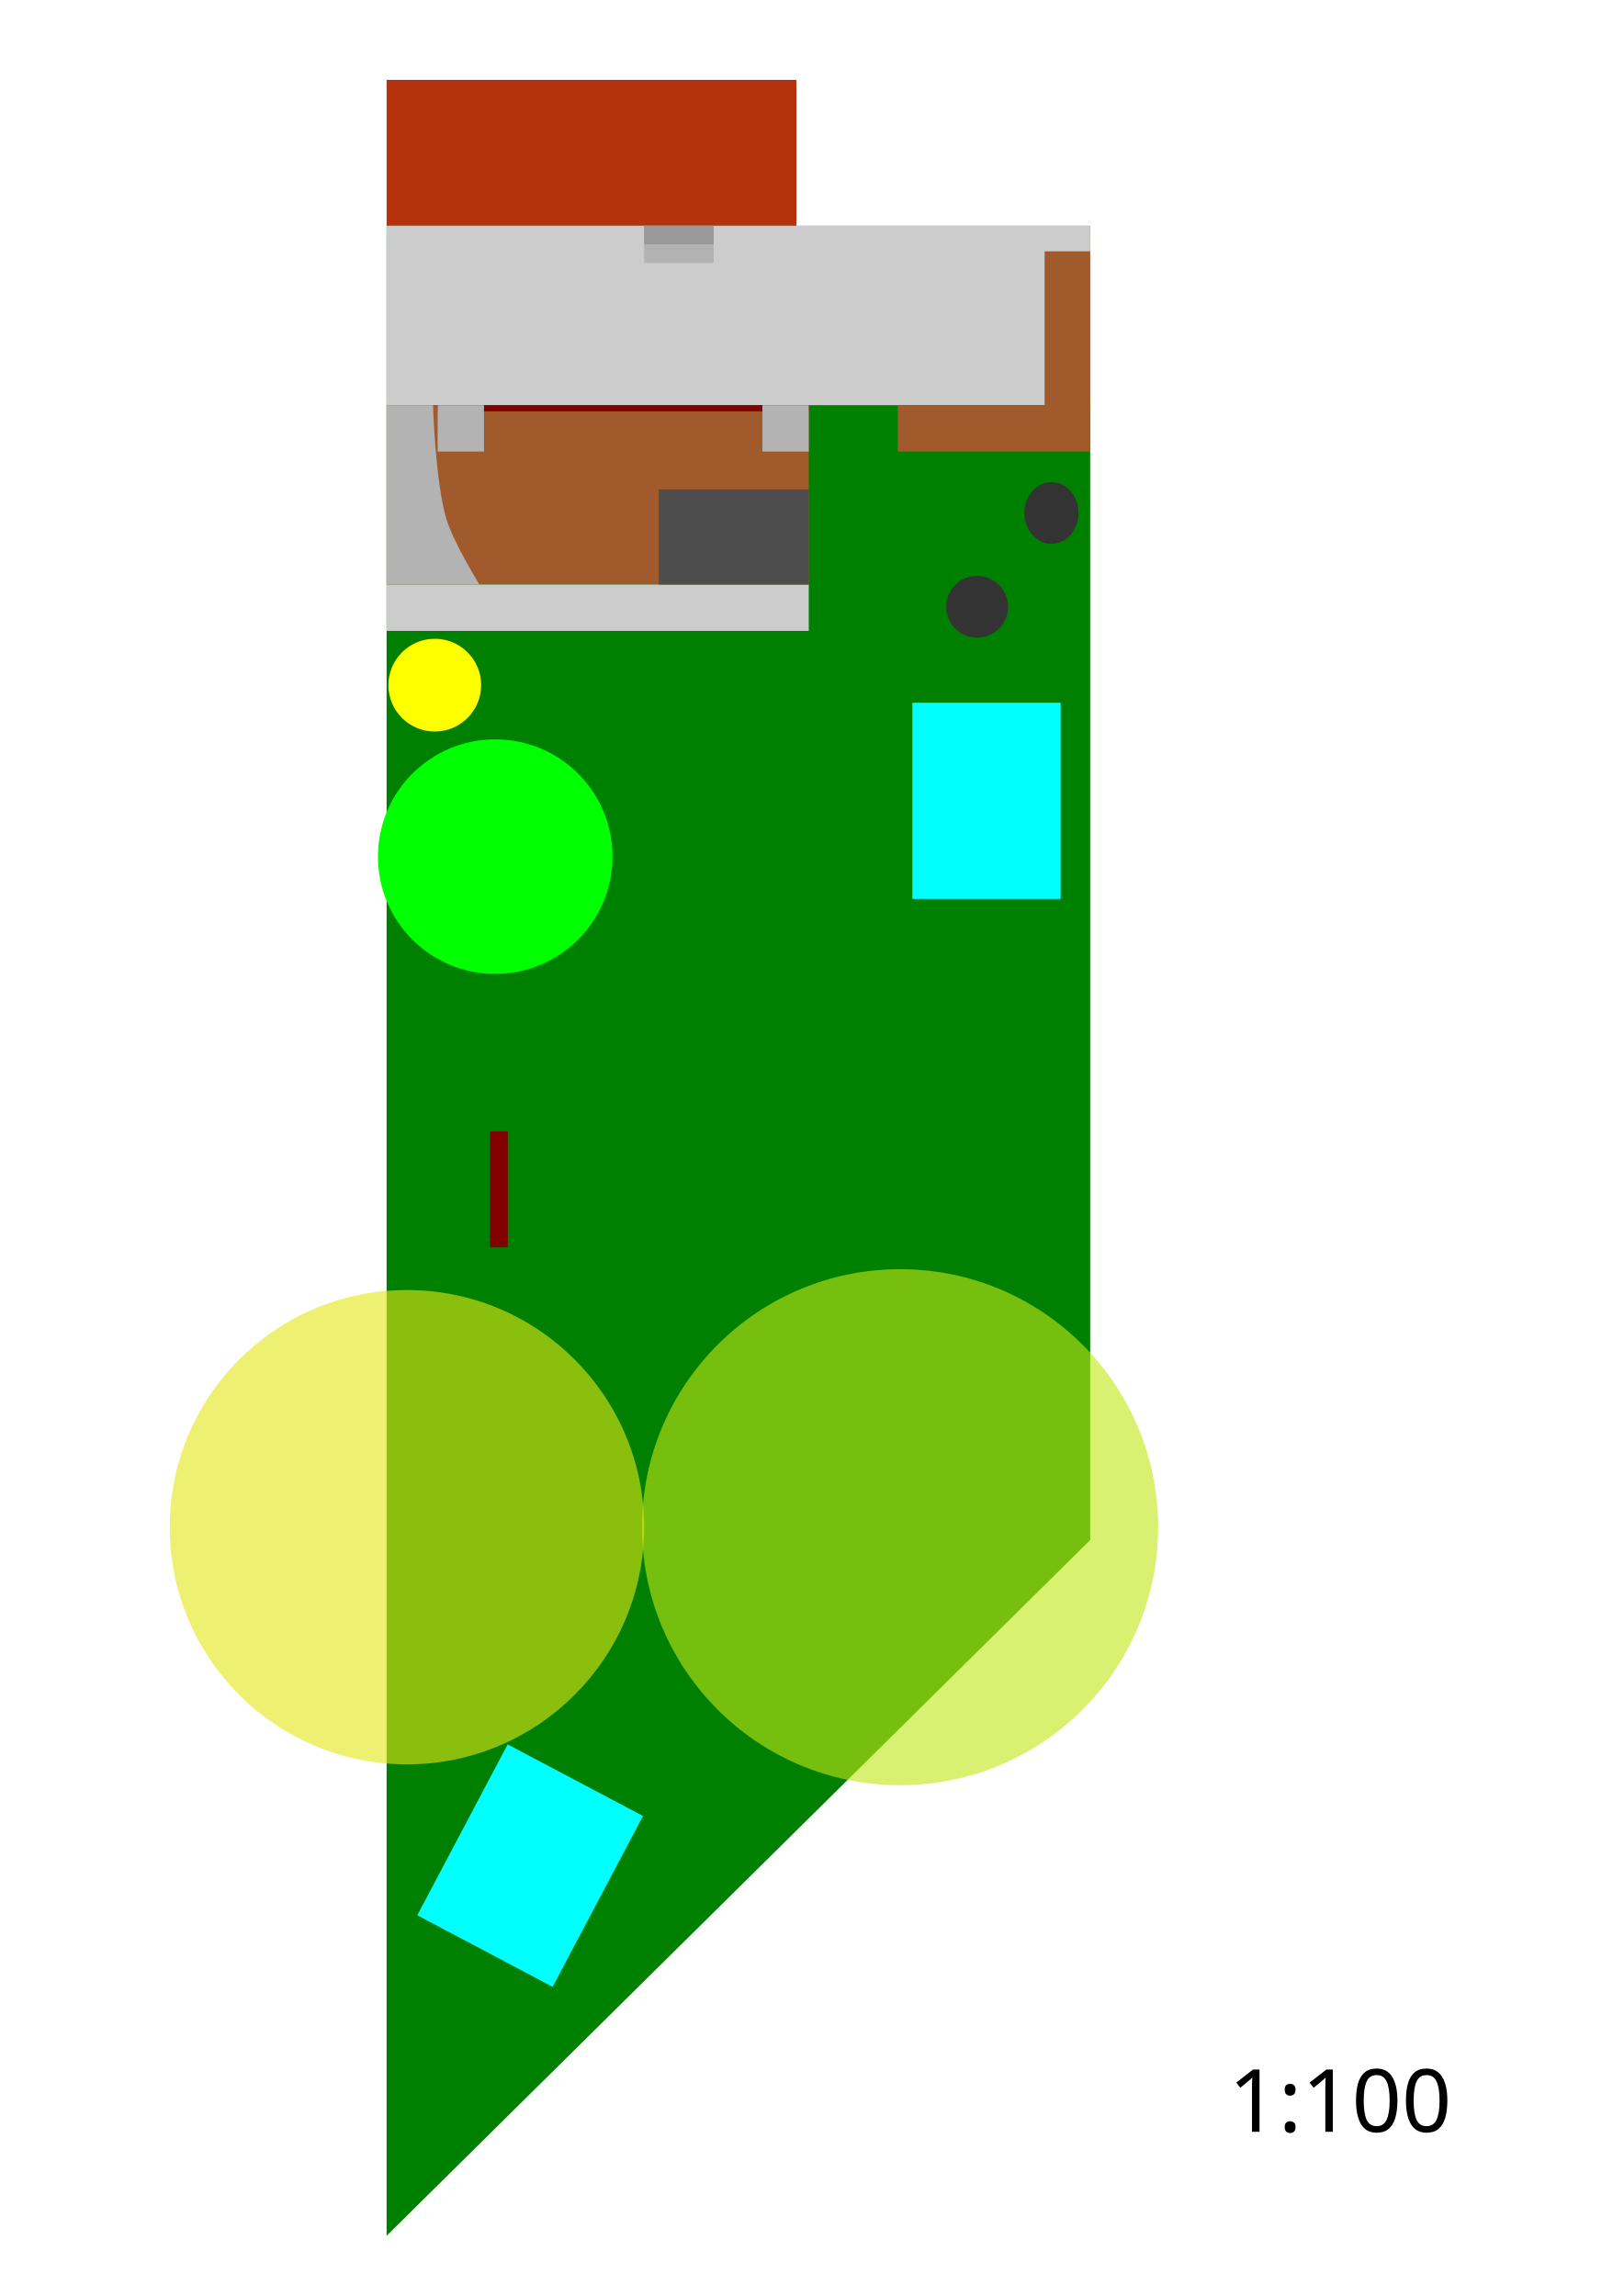
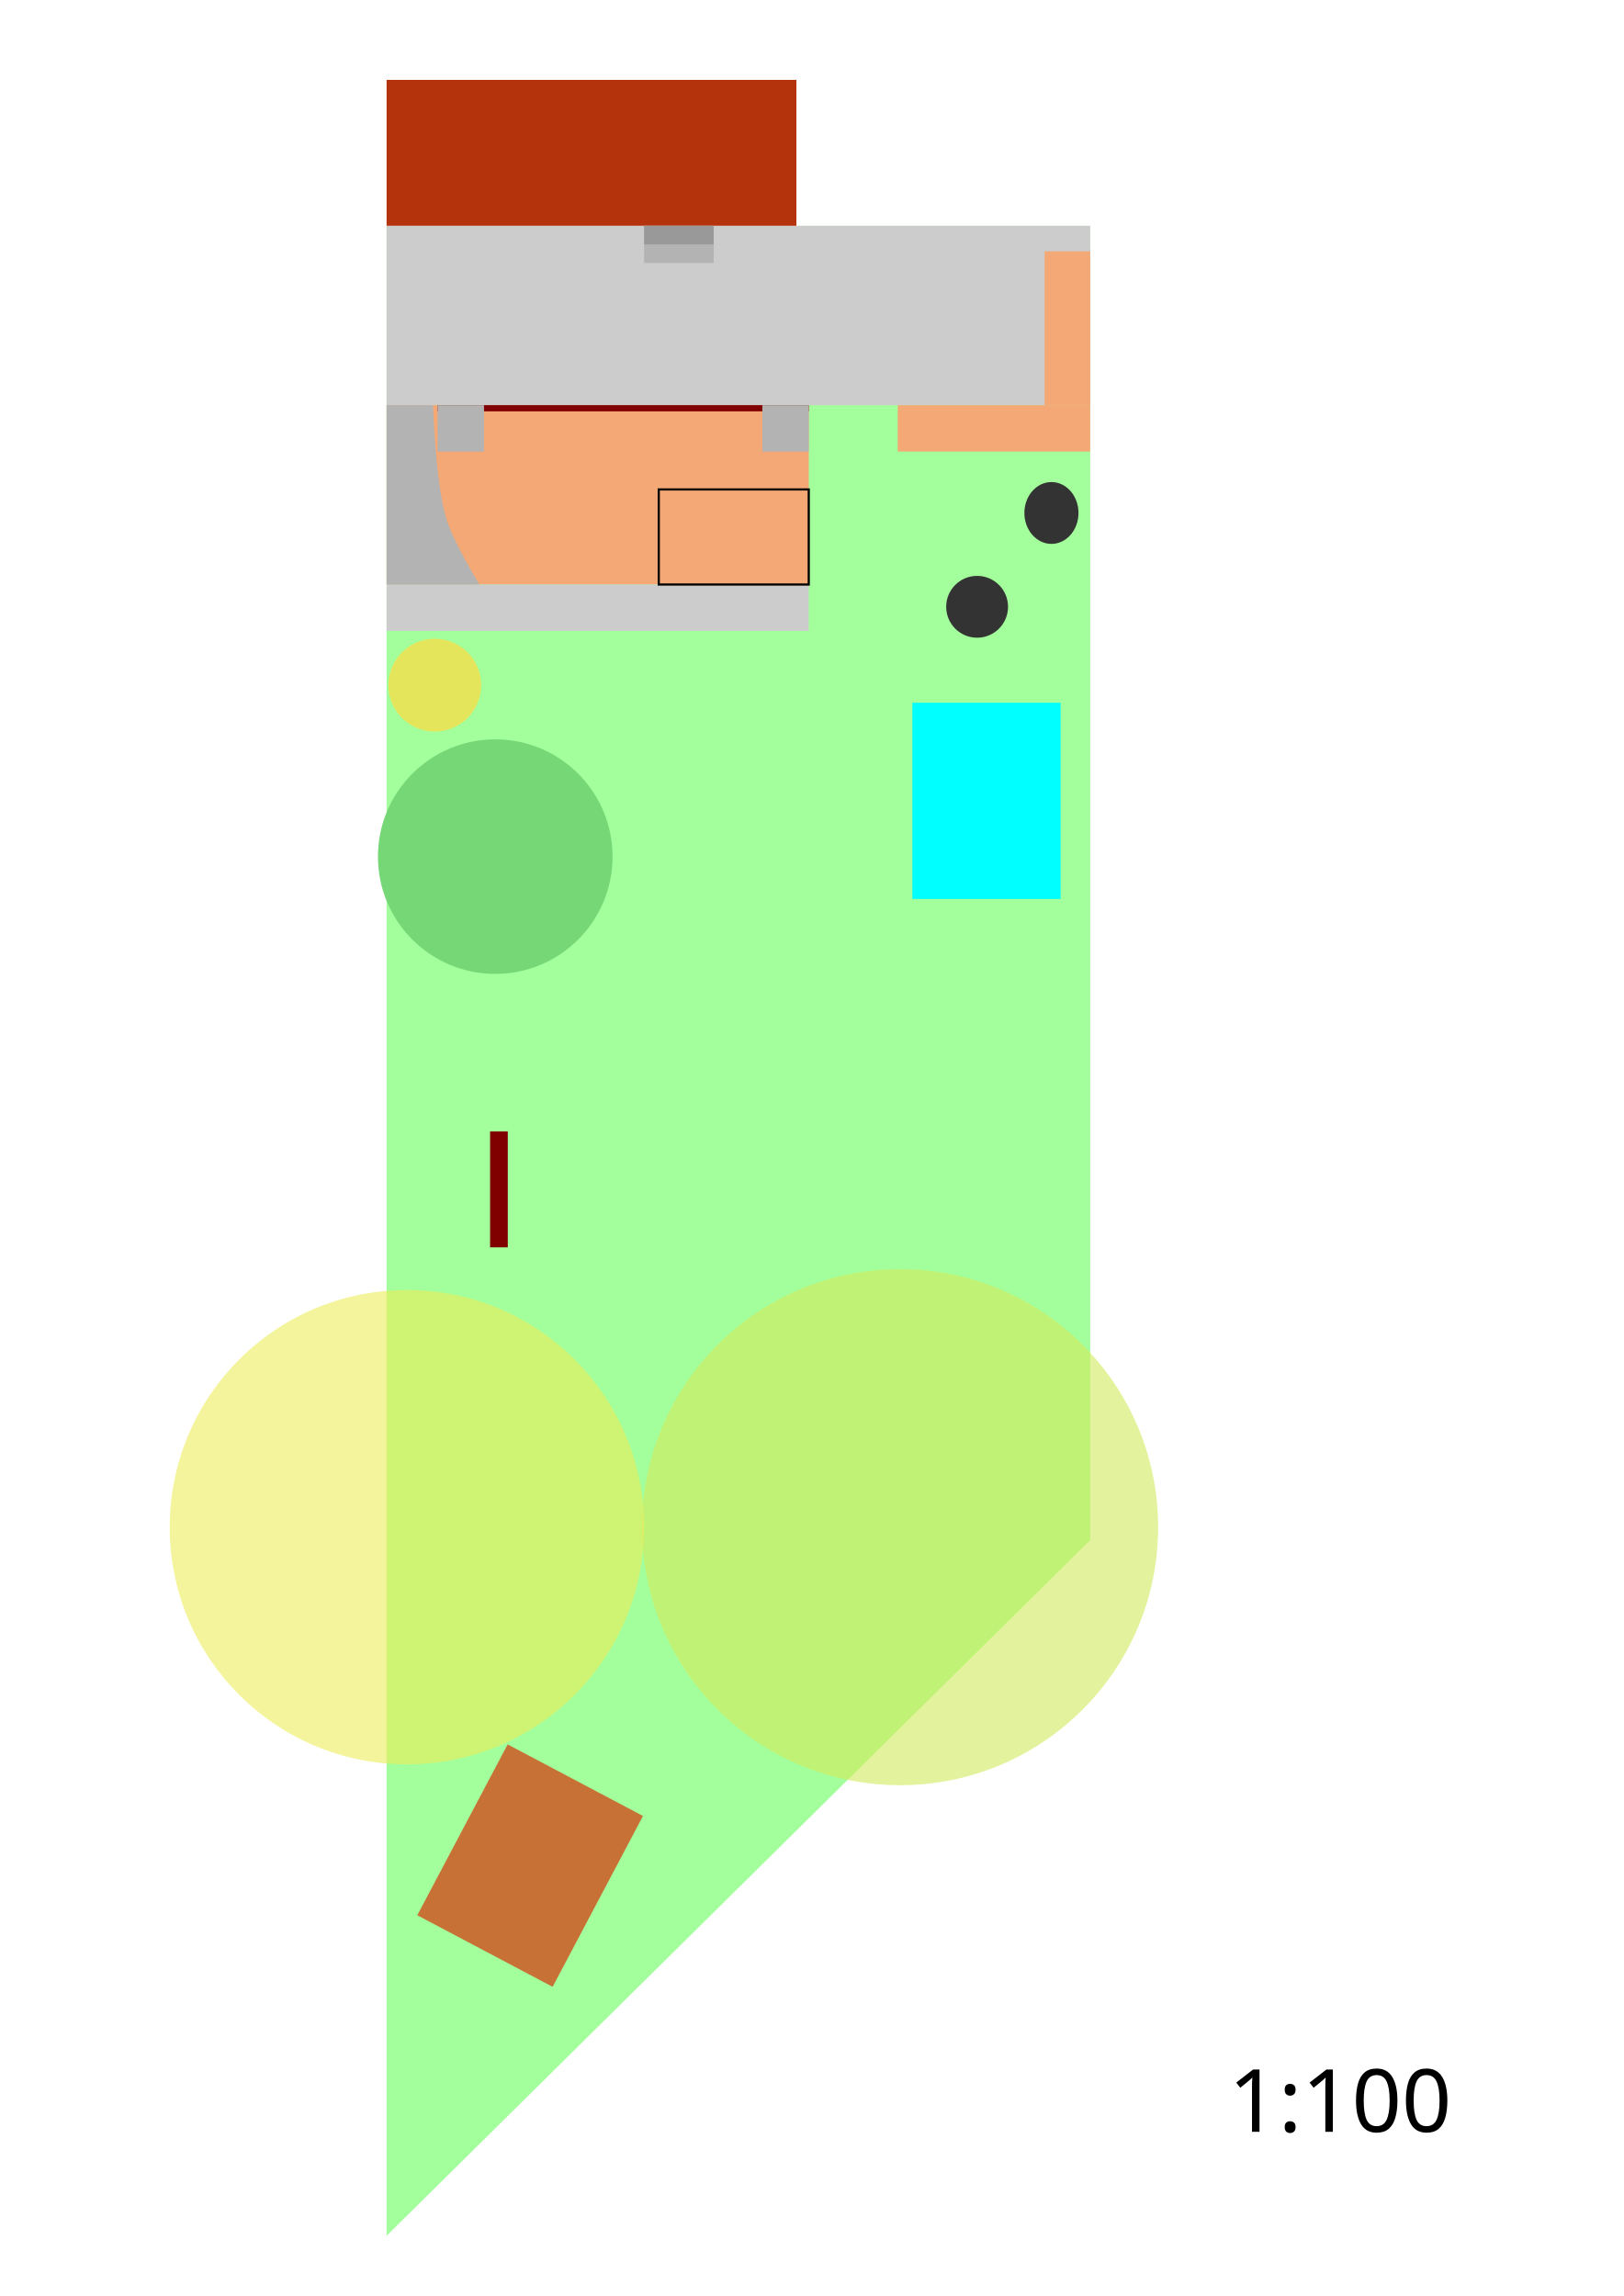
<svg xmlns="http://www.w3.org/2000/svg" width="744.094" height="1052.362" id="svg2" version="1.1">
  <defs id="defs4" />
  <g id="layer1" transform="translate(0,-2.5390623e-6)">
-     <path style="fill:#008000;fill-opacity:1;stroke:none" d="m 177.165,103.504 322.441,0 0,602.363 -322.441,318.897 z" id="rect2985" />
+     <path style="fill:#a3ff9b;fill-opacity:1;stroke:none" d="m 177.165,103.504 322.441,0 0,602.363 -322.441,318.897 z" id="rect2985" />
    <rect style="fill:#b4330d;fill-opacity:1;stroke:none" id="rect3756" width="187.795" height="66.892" x="177.165" y="36.611" />
    <rect style="fill:#cccccc;fill-opacity:1;stroke:none" id="rect3758" width="322.441" height="82.205" x="177.165" y="103.504" />
-     <rect y="185.708" x="177.165" height="82.205" width="193.465" id="rect3760" style="fill:#a05a2c;fill-opacity:1;stroke:none" />
+     <rect y="185.708" x="177.165" height="82.205" width="193.465" id="rect3760" style="fill:#f3a876;fill-opacity:1;stroke:none" />
    <text xml:space="preserve" style="font-size:40px;font-style:normal;font-weight:normal;line-height:125%;letter-spacing:0px;word-spacing:0px;fill:#000000;fill-opacity:1;stroke:none;font-family:Sans" x="562.991" y="977.108" id="text3781">
      <tspan id="tspan3783" x="562.991" y="977.108">1:100</tspan>
    </text>
    <rect style="fill:#cccccc;fill-opacity:1;stroke:none" id="rect3785" width="193.465" height="21.26" x="177.165" y="267.913" />
-     <path style="opacity:0.613;fill:#c2e617;fill-opacity:1;stroke:none" id="path3789" d="m 522,672.508 c 0,65.311 -52.945,118.256 -118.256,118.256 -65.311,0 -118.256,-52.945 -118.256,-118.256 0,-65.311 52.945,-118.256 118.256,-118.256 65.311,0 118.256,52.945 118.256,118.256 z" transform="translate(8.739009,27.4737)" />
-     <path transform="translate(-217.261,27.4737)" d="m 512.444,672.508 c 0,60.034 -48.667,108.7 -108.7,108.7 -60.034,0 -108.7,-48.667 -108.7,-108.7 0,-60.034 48.667,-108.7 108.7,-108.7 60.034,0 108.7,48.667 108.7,108.7 z" id="path3791" style="opacity:0.613;fill:#e3e617;fill-opacity:1;stroke:none" />
+     <path style="opacity:0.613;fill:#d2ea5d;fill-opacity:1;stroke:none" id="path3789" d="m 522,672.508 c 0,65.311 -52.945,118.256 -118.256,118.256 -65.311,0 -118.256,-52.945 -118.256,-118.256 0,-65.311 52.945,-118.256 118.256,-118.256 65.311,0 118.256,52.945 118.256,118.256 z" transform="translate(8.739009,27.4737)" />
+     <path transform="translate(-217.261,27.4737)" d="m 512.444,672.508 c 0,60.034 -48.667,108.7 -108.7,108.7 -60.034,0 -108.7,-48.667 -108.7,-108.7 0,-60.034 48.667,-108.7 108.7,-108.7 60.034,0 108.7,48.667 108.7,108.7 z" id="path3791" style="opacity:0.613;fill:#ebed5c;fill-opacity:1;stroke:none" />
    <path style="fill:#b3b3b3;fill-opacity:1;stroke:none" d="m 177.165,185.708 21.26,0 c 0,0 1.084,35.317 6.1,52.05 3.231,10.777 15.16,30.155 15.16,30.155 l -42.52,0 z" id="rect3793" />
-     <rect style="fill:#a05a2c;fill-opacity:1;stroke:none" id="rect3796" width="88.193" height="21.26" x="411.413" y="185.708" />
-     <rect y="115.196" x="478.7" height="70.512" width="20.906" id="rect3063" style="fill:#a05a2c;fill-opacity:1;stroke:none" />
+     <rect style="fill:#f3a876;fill-opacity:1;stroke:none" id="rect3796" width="88.193" height="21.26" x="411.413" y="185.708" />
+     <rect y="115.196" x="478.7" height="70.512" width="20.906" id="rect3063" style="fill:#f3a876;fill-opacity:1;stroke:none" />
    <rect y="103.503" x="295.165" height="17.008" width="31.89" id="rect3065" style="fill:#b3b3b3;fill-opacity:1;stroke:none" />
    <rect style="fill:#999999;fill-opacity:1;stroke:none" id="rect3067" width="31.89" height="8.504" x="295.165" y="103.503" />
    <rect style="fill:#800000;fill-opacity:1;stroke:none" id="rect3069" width="170.079" height="2.835" x="200.551" y="185.708" />
    <rect style="fill:#b3b3b3;fill-opacity:1;stroke:none" id="rect3071" width="21.26" height="21.26" x="349.37" y="185.708" />
    <rect y="185.708" x="200.551" height="21.26" width="21.26" id="rect3073" style="fill:#b3b3b3;fill-opacity:1;stroke:none" />
-     <rect style="fill:#4d4d4d;fill-opacity:1;stroke:none" id="rect3077" width="68.74" height="43.583" x="301.889" y="224.33" />
-     <rect y="598.015" x="579.46" height="88.583" width="70.157" id="rect3087" style="display:inline;fill:#00ffff;fill-opacity:1;stroke:none" transform="matrix(0.8839801,0.4675245,-0.4675245,0.8839801,0,-2.5390623e-6)" />
-     <path style="display:inline;fill:#00ff00;fill-opacity:1;stroke:none" id="path3059" d="m 303.405,357.158 a 53.753,53.753 0 1 1 -107.506,0 53.753,53.753 0 1 1 107.506,0 z" transform="translate(-22.69567,35.4737)">
+     <rect style="fill:none;fill-opacity:1;stroke:#000000;stroke-opacity:1;stroke-width:0.999;stroke-miterlimit:4;stroke-dasharray:none" id="rect3077" width="68.74" height="43.583" x="301.889" y="224.33" />
+     <rect y="598.015" x="579.46" height="88.583" width="70.157" id="rect3087" style="display:inline;fill:#c87137;fill-opacity:1;stroke:none" transform="matrix(0.8839801,0.4675245,-0.4675245,0.8839801,0,-2.5390623e-6)" />
+     <path style="display:inline;fill:#76d776;fill-opacity:1;stroke:none" id="path3059" d="m 303.405,357.158 c 0,29.687 -24.066,53.753 -53.753,53.753 -29.687,0 -53.753,-24.066 -53.753,-53.753 0,-29.687 24.066,-53.753 53.753,-53.753 29.687,0 53.753,24.066 53.753,53.753 z" transform="translate(-22.69567,35.4737)">
      </path>
-     <path transform="matrix(0.2636738,0,0,0.2636738,381.9531,183.9466)" d="m 303.405,357.158 a 53.753,53.753 0 1 1 -107.506,0 53.753,53.753 0 1 1 107.506,0 z" id="path3079" style="display:inline;fill:#333333;fill-opacity:1;stroke:none">
+     <path transform="matrix(0.2636738,0,0,0.2636738,381.9531,183.9466)" d="m 303.405,357.158 c 0,29.687 -24.066,53.753 -53.753,53.753 -29.687,0 -53.753,-24.066 -53.753,-53.753 0,-29.687 24.066,-53.753 53.753,-53.753 29.687,0 53.753,24.066 53.753,53.753 z" id="path3079" style="display:inline;fill:#333333;fill-opacity:1;stroke:none">
      </path>
-     <path style="display:inline;fill:#333333;fill-opacity:1;stroke:none" id="path3083" d="m 303.405,357.158 a 53.753,53.753 0 1 1 -107.506,0 53.753,53.753 0 1 1 107.506,0 z" transform="matrix(0.2307146,0,0,0.2636738,424.2451,140.9443)">
+     <path style="display:inline;fill:#333333;fill-opacity:1;stroke:none" id="path3083" d="m 303.405,357.158 c 0,29.687 -24.066,53.753 -53.753,53.753 -29.687,0 -53.753,-24.066 -53.753,-53.753 0,-29.687 24.066,-53.753 53.753,-53.753 29.687,0 53.753,24.066 53.753,53.753 z" transform="matrix(0.2307146,0,0,0.2636738,424.2451,140.9443)">
      </path>
    <rect transform="translate(0,-2.5390623e-6)" style="display:inline;fill:#800000;fill-opacity:1;stroke:none" id="rect3089" width="8.114" height="53.15" x="224.59" y="518.569" />
-     <path transform="matrix(0.3955107,0,0,0.3955107,100.5015,172.7757)" d="m 303.405,357.158 a 53.753,53.753 0 1 1 -107.506,0 53.753,53.753 0 1 1 107.506,0 z" id="path3091" style="display:inline;fill:#ffff00;fill-opacity:1;stroke:none">
+     <path transform="matrix(0.3955107,0,0,0.3955107,100.5015,172.7757)" d="m 303.405,357.158 c 0,29.687 -24.066,53.753 -53.753,53.753 -29.687,0 -53.753,-24.066 -53.753,-53.753 0,-29.687 24.066,-53.753 53.753,-53.753 29.687,0 53.753,24.066 53.753,53.753 z" id="path3091" style="display:inline;fill:#e5e55c;fill-opacity:1;stroke:none">
      </path>
  </g>
  <g id="layer2" style="display:inline" transform="translate(0,-2.5390623e-6)">
    <rect style="fill:#00ffff;fill-opacity:1;stroke:none" id="rect3798" width="67.961" height="89.929" x="418.101" y="322.101" />
  </g>
</svg>
